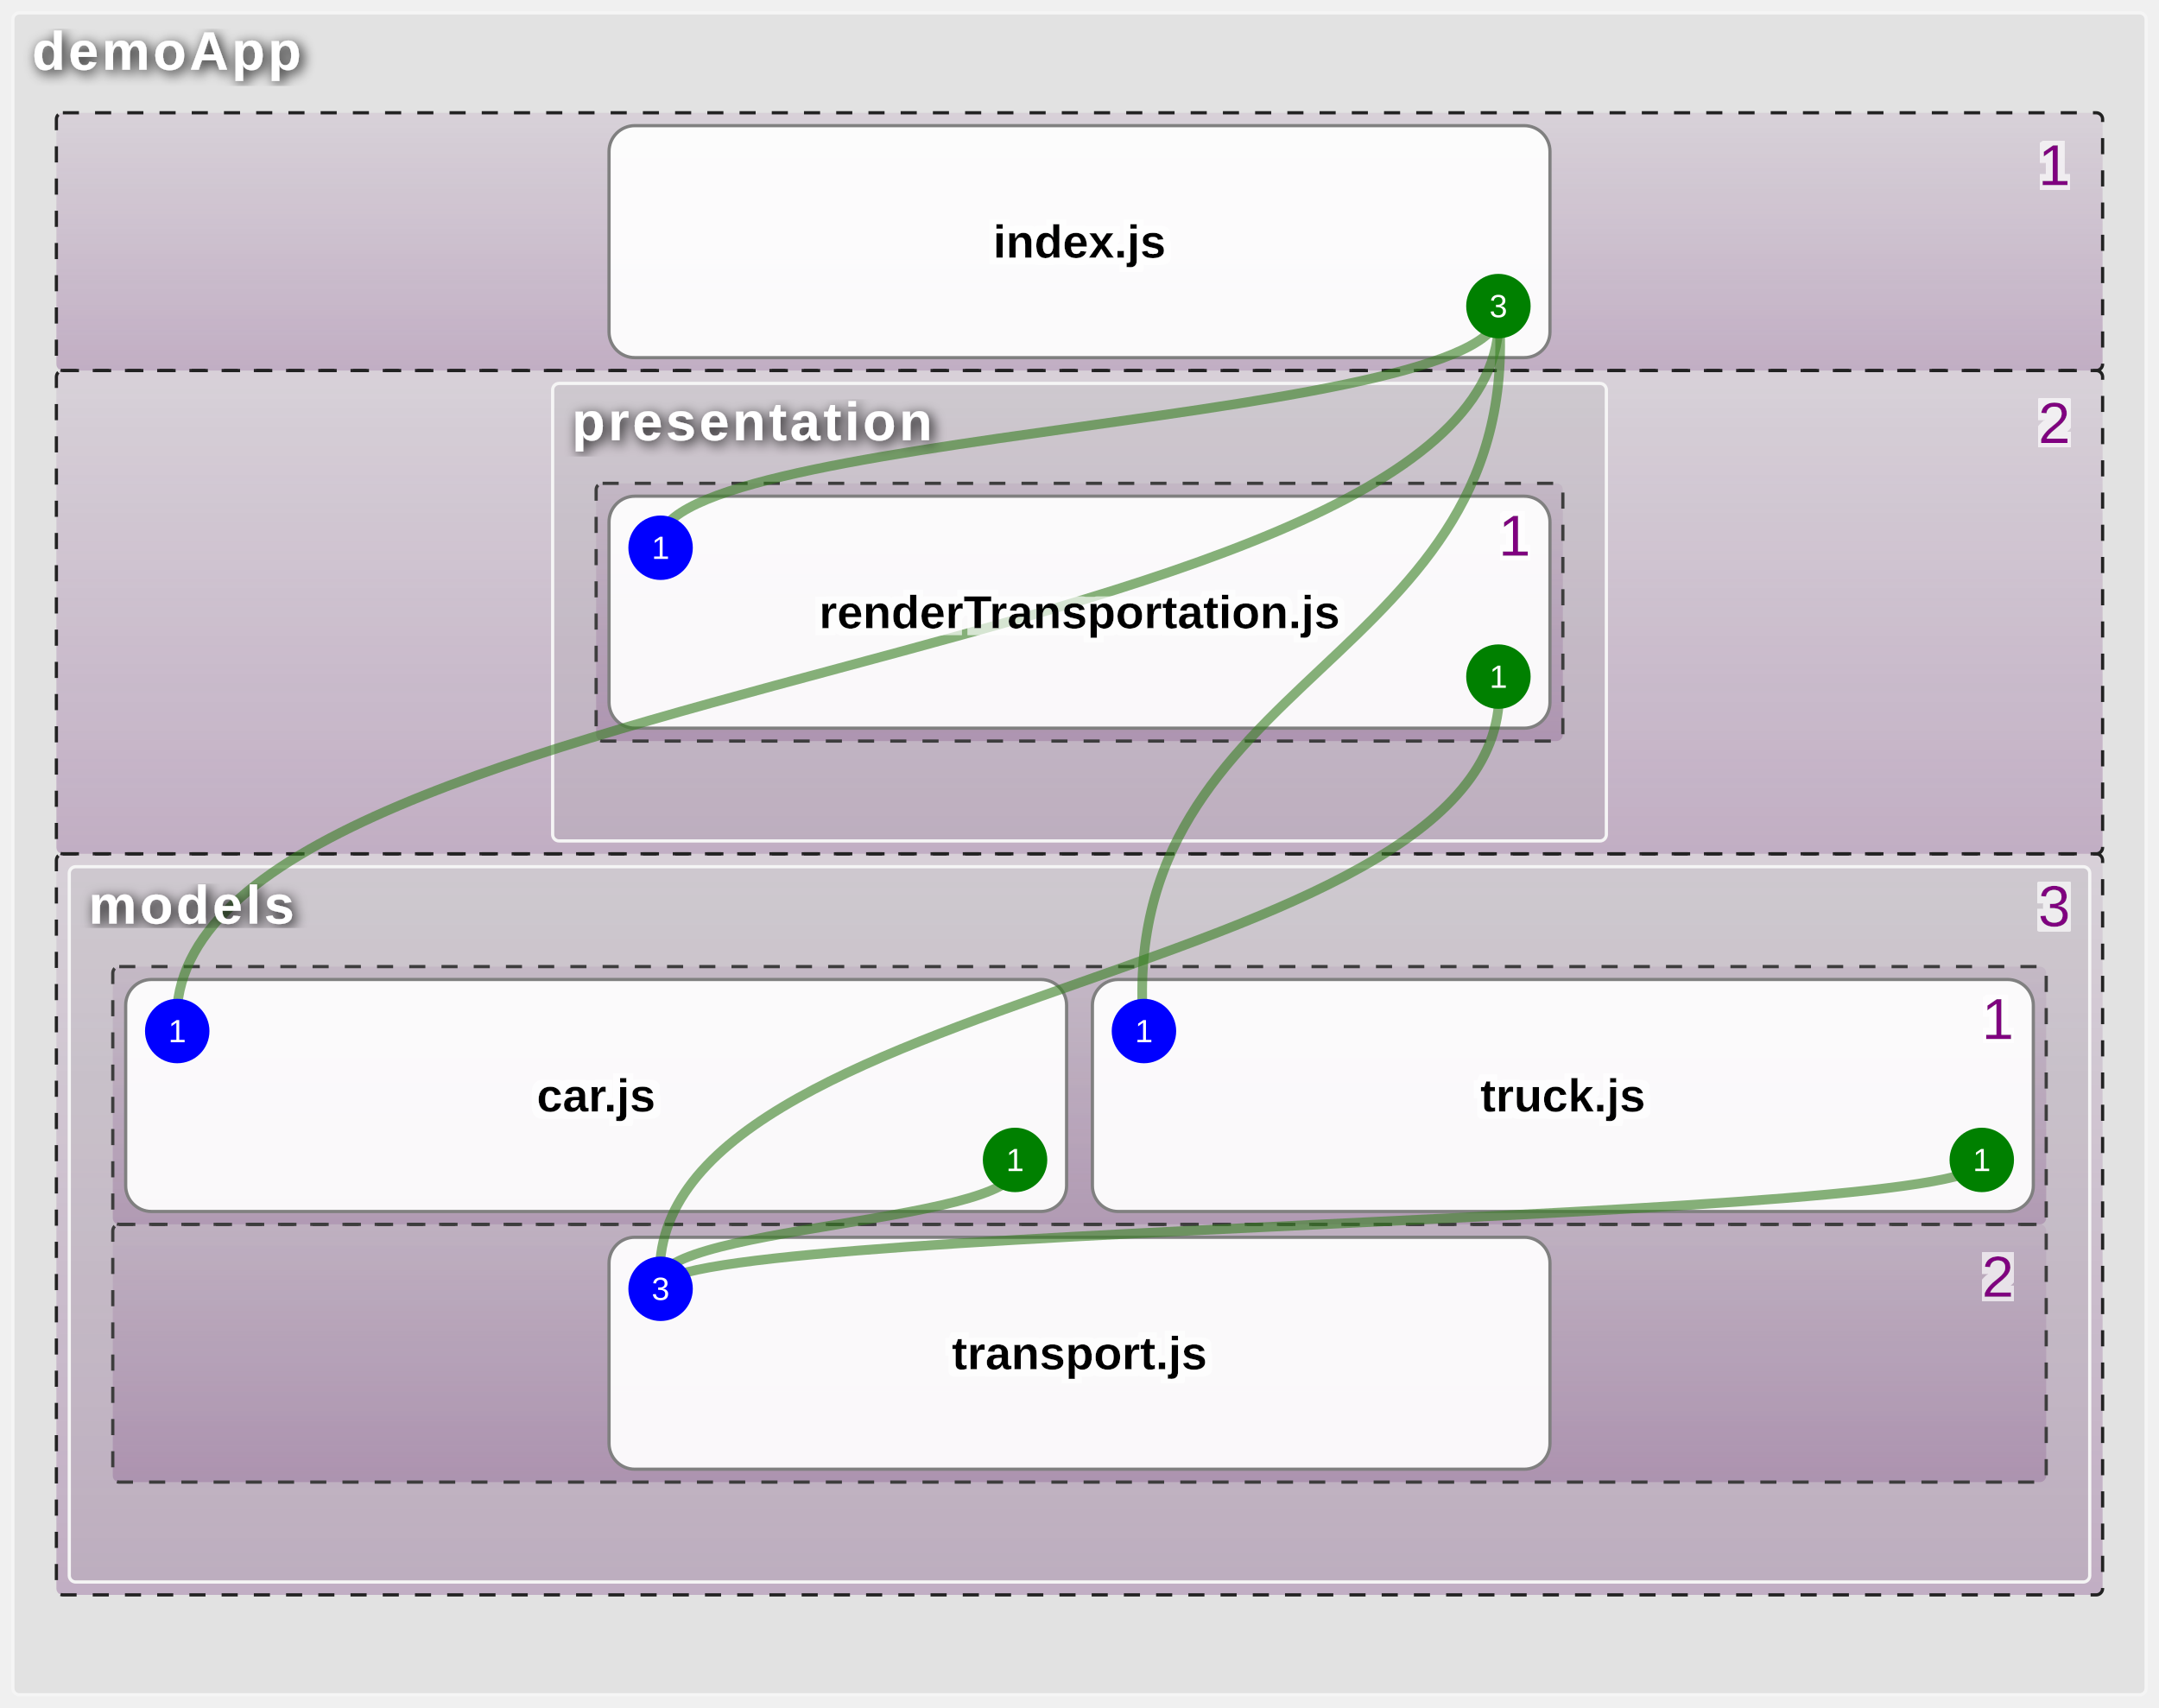
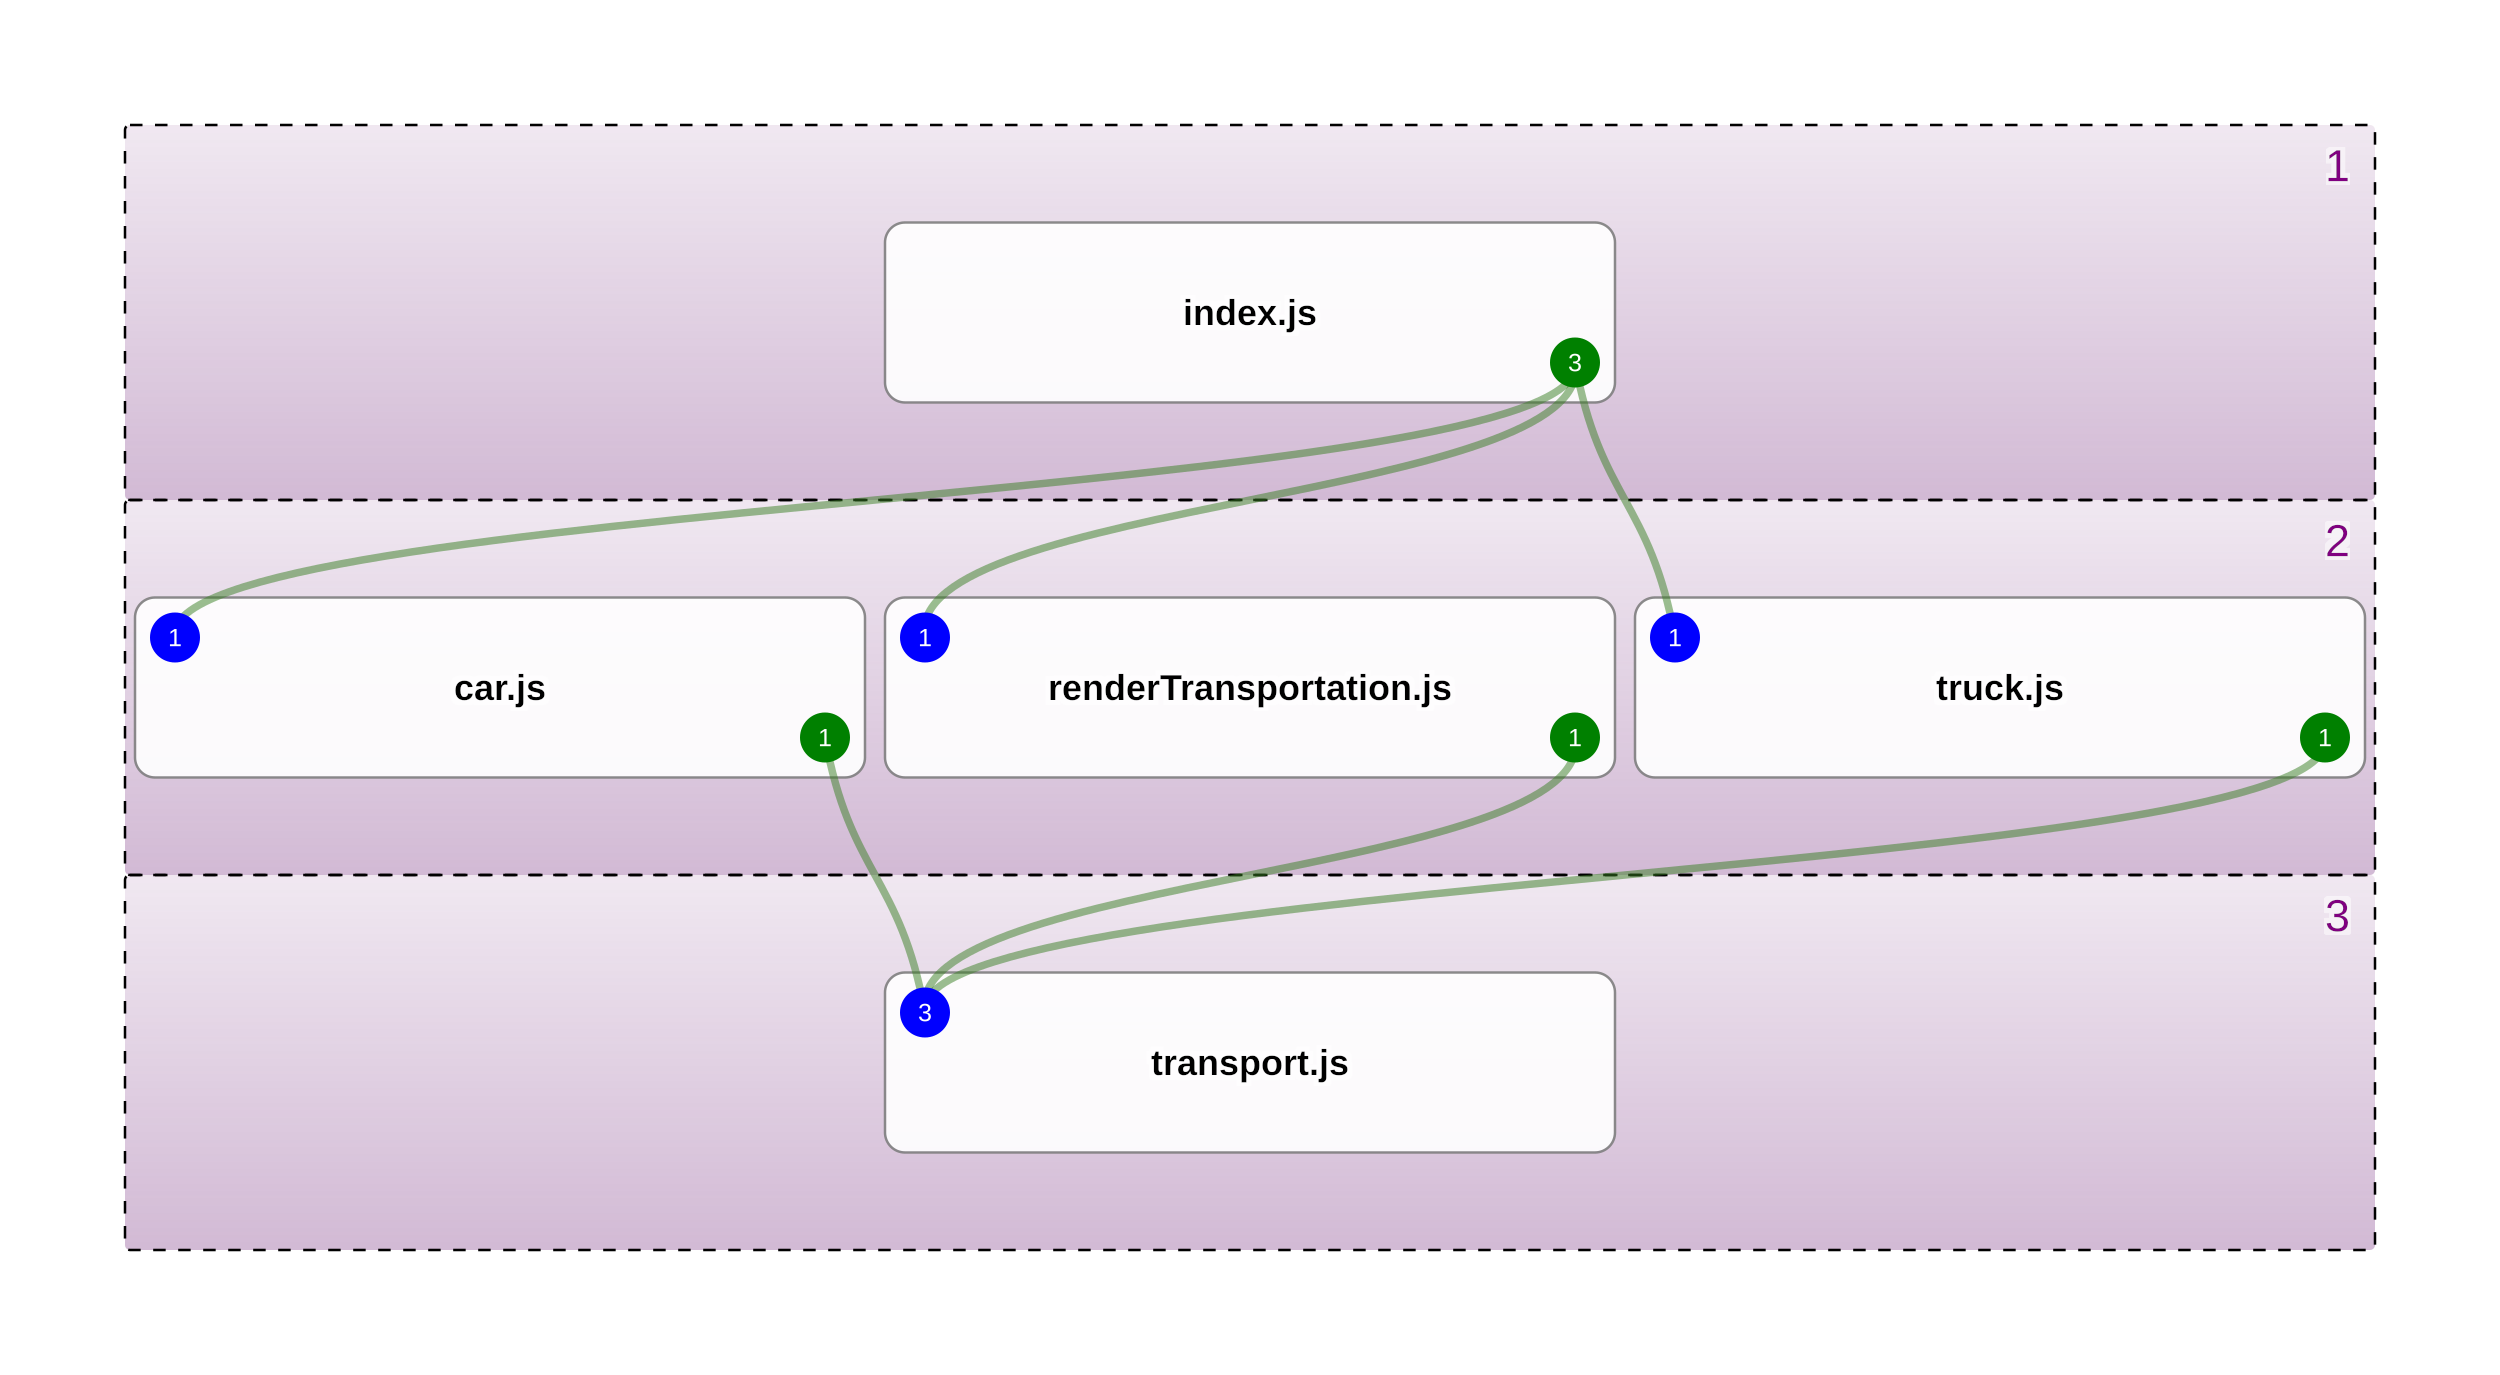
- <svg xmlns="http://www.w3.org/2000/svg" width="670" height="530" font-family="Arial, Helvetica, sans-serif" style="background-color:#fff">
-   <style>.layerRectangle{stroke:#000;stroke-dasharray:5,5;fill:url(#layers)}.layerText{fill:purple;font-size:150%;filter:url(#outlineWhite)}.nodeFolder{fill:#aaaaaa33;stroke:#f5f5f5}.nodeFile{fill:#ffffffee;stroke:gray}.folderName{font-size:140%;fill:#fff;font-weight:bolder;text-anchor:start;letter-spacing:1px;dominant-baseline:hanging;filter:url(#shadow)}.nodeName{fill:#000;font-weight:700;text-anchor:middle;dominant-baseline:central;filter:url(#outlineWhite)}.line{fill:none;stroke-width:3;opacity:.6}.line:hover{stroke-width:6;opacity:1}</style>
+ <svg xmlns="http://www.w3.org/2000/svg" width="1000" height="550" viewBox="0 0 1000 550" font-family="Arial, Helvetica, sans-serif">
+   <style>
+     .layerRectangle {
+       stroke: black;
+       stroke-dasharray: 5,5;
+       fill: url('#layers')
+     }
+     .layerText {
+       fill: purple;
+       font-size: 150%;
+       filter: url(#outlineWhite);
+     }
+     .nodeFolder {
+       fill: #aaaaaa;
+       opacity: 0.3;
+       stroke: whitesmoke;
+     }
+     .nodeFile {
+       fill: #ffffff;
+       opacity: 0.9;
+       stroke: gray;
+     }
+     .nodeFileOrphan {
+       fill: #ff6b6b !important;
+       opacity: 0.9;
+       stroke: gray;
+     }
+     .folderName {
+       font-size: 180%;
+       fill : white;
+       font-weight: bolder;
+       text-anchor: start;
+       letter-spacing : 1px;
+       dominant-baseline: hanging;
+       filter: url(#shadow);
+     }
+     .nodeName {
+       fill : black;
+       font-weight: bold;
+       text-anchor: middle;
+       dominant-baseline: central;
+       filter: url(#outlineWhite);
+     }
+     .line {
+       fill : none;
+       stroke: #377E22;
+       stroke-width: 3;
+       opacity: 0.5;
+     }
+     .line:hover {
+       stroke-width: 6;
+       opacity: 1;
+     }
+     .lineOrange {
+       fill : none;
+       stroke: #F09235;
+       stroke-width: 8;
+       opacity: 0.5;
+     }
+     .lineOrange:hover {
+       stroke-width: 13;
+       opacity: 1;
+     }
+     .lineRed {
+       fill : none;
+       stroke: #EB4132;
+       stroke-width: 8;
+       opacity: 0.5;
+     }
+     .lineRed:hover {
+       stroke-width: 13;
+       opacity: 1;
+     }
+ </style>
  <defs id="idSvgDef">
+     <linearGradient id="layers" gradientTransform="rotate(90)">
+       <stop offset="0%" stop-color="#691872" stop-opacity="0.1" />
+       <stop offset="100%" stop-color="#691872" stop-opacity="0.3" />
+     </linearGradient>
    <filter id="shadow">
      <feGaussianBlur in="SourceAlpha" stdDeviation="2" />
      <feOffset dx="1" dy="1" result="offsetblur" />
-       <feFlood flood-color="#000" />
+       <feFlood flood-color="black" />
      <feComposite in2="offsetblur" operator="in" />
      <feMerge>
        <feMergeNode />
        <feMergeNode in="SourceGraphic" />
      </feMerge>
    </filter>
    <filter id="outlineWhite">
-       <feMorphology in="SourceAlpha" operator="dilate" radius="2" result="DILATED" />
-       <feFlood flood-color="#ffffffaa" flood-opacity="1" result="WHITE" />
+       <feMorphology in="SourceAlpha" result="DILATED" operator="dilate" radius="2" />
+       <feFlood flood-color="white" flood-opacity="0.5" result="WHITE" />
      <feComposite in="WHITE" in2="DILATED" operator="in" result="OUTLINE" />
      <feMerge>
        <feMergeNode in="OUTLINE" />
        <feMergeNode in="SourceGraphic" />
      </feMerge>
    </filter>
    <filter id="outlineBlack">
-       <feMorphology in="SourceAlpha" operator="dilate" radius="2" result="DILATED" />
-       <feFlood flood-color="#000000aa" flood-opacity="1" result="BLACK" />
+       <feMorphology in="SourceAlpha" result="DILATED" operator="dilate" radius="2" />
+       <feFlood flood-color="black" flood-opacity="0.5" result="BLACK" />
      <feComposite in="BLACK" in2="DILATED" operator="in" result="OUTLINE" />
      <feMerge>
        <feMergeNode in="OUTLINE" />
        <feMergeNode in="SourceGraphic" />
      </feMerge>
    </filter>
-     <marker id="lineEnd" orient="auto" refX="12" viewBox="0 -5 30 10">
-       <path fill="#3058ffaa" d="M0-16 32 0 0 16" />
+     <marker id="lineEnd" viewBox="0 -5 30 10" refX="12" orient="auto">
+       <path d="M0,-16L32,0L0,16" fill="#3058FF" opacity="0.67" />
    </marker>
-     <marker id="lineStart" orient="auto" refX="4" viewBox="0 -4 8 8">
-       <circle cx="4" r="4" fill="#377e22aa" />
+     <marker id="lineStart" viewBox="0 -4 8 8" refX="4" orient="auto">
+       <circle cx="4" r="4" fill="#377E22" />
    </marker>
-     <linearGradient id="layers" gradientTransform="rotate(90)">
-       <stop offset="0%" stop-color="rgba(105, 24, 114, 0.10)" />
-       <stop offset="100%" stop-color="rgba(105, 24, 114, 0.30)" />
-     </linearGradient>
  </defs>
-   <g id="Layers_Rects">
-     <g id="Layer:0 of demoApp">
-       <rect id="demoApp 0" width="635" height="80" x="17.5" y="35" class="layerRectangle" rx="2" ry="2" />
-     </g>
-     <g id="Layer:1 of demoApp">
-       <rect id="demoApp 1" width="635" height="150" x="17.5" y="115" class="layerRectangle" rx="2" ry="2" />
-     </g>
-     <g id="Layer:0 of presentation">
-       <rect id="presentation 0" width="300" height="80" x="185" y="150" class="layerRectangle" rx="2" ry="2" />
-     </g>
-     <g id="Layer:2 of demoApp">
-       <rect id="demoApp 2" width="635" height="230" x="17.5" y="265" class="layerRectangle" rx="2" ry="2" />
-     </g>
-     <g id="Layer:0 of models">
-       <rect id="models 0" width="600" height="80" x="35" y="300" class="layerRectangle" rx="2" ry="2" />
-     </g>
-     <g id="Layer:1 of models">
-       <rect id="models 1" width="600" height="80" x="35" y="380" class="layerRectangle" rx="2" ry="2" />
-     </g>
-   </g>
-   <g id="Node_demoApp">
-     <rect width="662" height="522" x="4" y="4" class="nodeFolder" rx="2" ry="2" />
-     <rect id="Node_index.js" width="292" height="72" x="189" y="39" class="nodeFile" rx="8" ry="8" />
-     <g id="Node_presentation">
-       <rect width="327" height="142" x="171.5" y="119" class="nodeFolder" rx="2" ry="2" />
-       <rect id="Node_renderTransportation.js" width="292" height="72" x="189" y="154" class="nodeFile" rx="8" ry="8" />
-     </g>
-     <g id="Node_models">
-       <rect width="627" height="222" x="21.5" y="269" class="nodeFolder" rx="2" ry="2" />
-       <rect id="Node_car.js" width="292" height="72" x="39" y="304" class="nodeFile" rx="8" ry="8" />
-       <rect id="Node_truck.js" width="292" height="72" x="339" y="304" class="nodeFile" rx="8" ry="8" />
-       <rect id="Node_transport.js" width="292" height="72" x="189" y="384" class="nodeFile" rx="8" ry="8" />
-     </g>
-   </g>
-   <g id="Edges">
-     <path fill="none" stroke="#377e22" d="M315 360c10 20-120 20-110 40M465 95C475 207 45 208 55 320" class="line" />
-     <path fill="none" stroke="#377e22" d="M465 95c10 37-270 38-260 75" class="line" />
-     <path fill="none" stroke="#377e22" d="M465 95c10 112-120 113-110 225" class="line" />
-     <path fill="none" stroke="#377e22" d="M465 210c10 95-270 95-260 190" class="line" />
-     <path fill="none" stroke="#377e22" d="M615 360c10 20-420 20-410 40" class="line" />
-   </g>
-   <g id="Counters_demoApp">
+   <rect width="100%" height="100%" fill="white" />
+   <g transform="translate(50, 50)">
+     <rect width="100%" height="100%" fill="white" />
+     <g id="Layers">
+       <g id="Layer:0 of ">
+         <rect x="0" y="0" width="900" height="150" rx="2" ry="2" class="layerRectangle" id=" 0" />
+         <text x="890" y="10" class="layerText" dominant-baseline="hanging" text-anchor="end">1 </text>
+       </g>
+       <g id="Layer:1 of ">
+         <rect x="0" y="150" width="900" height="150" rx="2" ry="2" class="layerRectangle" id=" 1" />
+         <text x="890" y="160" class="layerText" dominant-baseline="hanging" text-anchor="end">2 </text>
+       </g>
+       <g id="Layer:2 of ">
+         <rect x="0" y="300" width="900" height="150" rx="2" ry="2" class="layerRectangle" id=" 2" />
+         <text x="890" y="310" class="layerText" dominant-baseline="hanging" text-anchor="end">3 </text>
+       </g>
+     </g>
+     <g id="Node_car.js">
+       <rect x="4" y="189" width="292" height="72" rx="8" ry="8" class="nodeFile" />
+     </g>
+     <g id="Node_transport.js">
+       <rect x="304" y="339" width="292" height="72" rx="8" ry="8" class="nodeFile" />
+     </g>
+     <g id="Node_index.js">
+       <rect x="304" y="39" width="292" height="72" rx="8" ry="8" class="nodeFile" />
+     </g>
+     <g id="Node_renderTransportation.js">
+       <rect x="304" y="189" width="292" height="72" rx="8" ry="8" class="nodeFile" />
+     </g>
+     <g id="Node_truck.js">
+       <rect x="604" y="189" width="292" height="72" rx="8" ry="8" class="nodeFile" />
+     </g>
+     <g id="Edges">
+       <path d="M280 245 C 290 300,310 300, 320 355" fill="none" class="line">
+         </path>
+       <path d="M580 95 C 590 150,10 150, 20 205" fill="none" class="line">
+         </path>
+       <path d="M580 95 C 590 150,310 150, 320 205" fill="none" class="line">
+         </path>
+       <path d="M580 95 C 590 150,610 150, 620 205" fill="none" class="line">
+         </path>
+       <path d="M580 245 C 590 300,310 300, 320 355" fill="none" class="line">
+         </path>
+       <path d="M880 245 C 890 300,310 300, 320 355" fill="none" class="line">
+         </path>
+     </g>
+     <g id="Counters_car.js">
+       <g>
+         <circle cx="280" cy="245" r="10" fill="green" />
+         <text x="280" y="245" fill="white" font-size="10" text-anchor="middle" dominant-baseline="central">1</text>
+       </g>
+       <g>
+         <circle cx="20" cy="205" r="10" fill="blue" />
+         <text x="20" y="205" fill="white" font-size="10" text-anchor="middle" dominant-baseline="central">1</text>
+       </g>
+     </g>
+     <g id="Counters_transport.js">
+       <g>
+         <circle cx="320" cy="355" r="10" fill="blue" />
+         <text x="320" y="355" fill="white" font-size="10" text-anchor="middle" dominant-baseline="central">3</text>
+       </g>
+     </g>
    <g id="Counters_index.js">
-       <circle cx="465" cy="95" r="10" fill="green" />
-       <text x="465" y="95" fill="#fff" dominant-baseline="central" font-size="10" text-anchor="middle">3</text>
-     </g>
-     <g id="Counters_presentation">
-       <g id="Counters_renderTransportation.js">
-         <circle cx="465" cy="210" r="10" fill="green" />
-         <text x="465" y="210" fill="#fff" dominant-baseline="central" font-size="10" text-anchor="middle">1</text>
-         <circle cx="205" cy="170" r="10" fill="#00f" />
-         <text x="205" y="170" fill="#fff" dominant-baseline="central" font-size="10" text-anchor="middle">1</text>
-       </g>
-     </g>
-     <g id="Counters_models">
-       <g id="Counters_car.js">
-         <circle cx="315" cy="360" r="10" fill="green" />
-         <text x="315" y="360" fill="#fff" dominant-baseline="central" font-size="10" text-anchor="middle">1</text>
-         <circle cx="55" cy="320" r="10" fill="#00f" />
-         <text x="55" y="320" fill="#fff" dominant-baseline="central" font-size="10" text-anchor="middle">1</text>
-       </g>
-       <g id="Counters_truck.js">
-         <circle cx="615" cy="360" r="10" fill="green" />
-         <text x="615" y="360" fill="#fff" dominant-baseline="central" font-size="10" text-anchor="middle">1</text>
-         <circle cx="355" cy="320" r="10" fill="#00f" />
-         <text x="355" y="320" fill="#fff" dominant-baseline="central" font-size="10" text-anchor="middle">1</text>
-       </g>
-       <g id="Counters_transport.js">
-         <circle cx="205" cy="400" r="10" fill="#00f" />
-         <text x="205" y="400" fill="#fff" dominant-baseline="central" font-size="10" text-anchor="middle">3</text>
-       </g>
-     </g>
-   </g>
-   <g id="Labels_demoApp">
-     <text x="10" y="10" class="folderName">demoApp</text>
-     <text id="Labels_index.js" x="335" y="75" class="nodeName" font-size="120%">index.js</text>
-     <g id="Labels_presentation">
-       <text x="177.5" y="125" class="folderName">presentation</text>
-       <text id="Labels_renderTransportation.js" x="335" y="190" class="nodeName" font-size="120%">renderTransportation.js</text>
-     </g>
-     <g id="Labels_models">
-       <text x="27.5" y="275" class="folderName">models</text>
-       <text id="Labels_car.js" x="185" y="340" class="nodeName" font-size="120%">car.js</text>
-       <text id="Labels_truck.js" x="485" y="340" class="nodeName" font-size="120%">truck.js</text>
-       <text id="Labels_transport.js" x="335" y="420" class="nodeName" font-size="120%">transport.js</text>
-     </g>
-   </g>
-   <g id="Layers_Text">
-     <text x="642.5" y="45" class="layerText" dominant-baseline="hanging" text-anchor="end">1 </text>
-     <text x="642.5" y="125" class="layerText" dominant-baseline="hanging" text-anchor="end">2 </text>
-     <text x="475" y="160" class="layerText" dominant-baseline="hanging" text-anchor="end">1 </text>
-     <text x="642.5" y="275" class="layerText" dominant-baseline="hanging" text-anchor="end">3 </text>
-     <text x="625" y="310" class="layerText" dominant-baseline="hanging" text-anchor="end">1 </text>
-     <text x="625" y="390" class="layerText" dominant-baseline="hanging" text-anchor="end">2 </text>
+       <g>
+         <circle cx="580" cy="95" r="10" fill="green" />
+         <text x="580" y="95" fill="white" font-size="10" text-anchor="middle" dominant-baseline="central">3</text>
+       </g>
+     </g>
+     <g id="Counters_renderTransportation.js">
+       <g>
+         <circle cx="580" cy="245" r="10" fill="green" />
+         <text x="580" y="245" fill="white" font-size="10" text-anchor="middle" dominant-baseline="central">1</text>
+       </g>
+       <g>
+         <circle cx="320" cy="205" r="10" fill="blue" />
+         <text x="320" y="205" fill="white" font-size="10" text-anchor="middle" dominant-baseline="central">1</text>
+       </g>
+     </g>
+     <g id="Counters_truck.js">
+       <g>
+         <circle cx="880" cy="245" r="10" fill="green" />
+         <text x="880" y="245" fill="white" font-size="10" text-anchor="middle" dominant-baseline="central">1</text>
+       </g>
+       <g>
+         <circle cx="620" cy="205" r="10" fill="blue" />
+         <text x="620" y="205" fill="white" font-size="10" text-anchor="middle" dominant-baseline="central">1</text>
+       </g>
+     </g>
+     <g id="Labels_car.js">
+       <text class="nodeName" x="150" y="225" font-size="120%">car.js</text>
+     </g>
+     <g id="Labels_transport.js">
+       <text class="nodeName" x="450" y="375" font-size="120%">transport.js</text>
+     </g>
+     <g id="Labels_index.js">
+       <text class="nodeName" x="450" y="75" font-size="120%">index.js</text>
+     </g>
+     <g id="Labels_renderTransportation.js">
+       <text class="nodeName" x="450" y="225" font-size="120%">renderTransportation.js</text>
+     </g>
+     <g id="Labels_truck.js">
+       <text class="nodeName" x="750" y="225" font-size="120%">truck.js</text>
+     </g>
  </g>
</svg>
